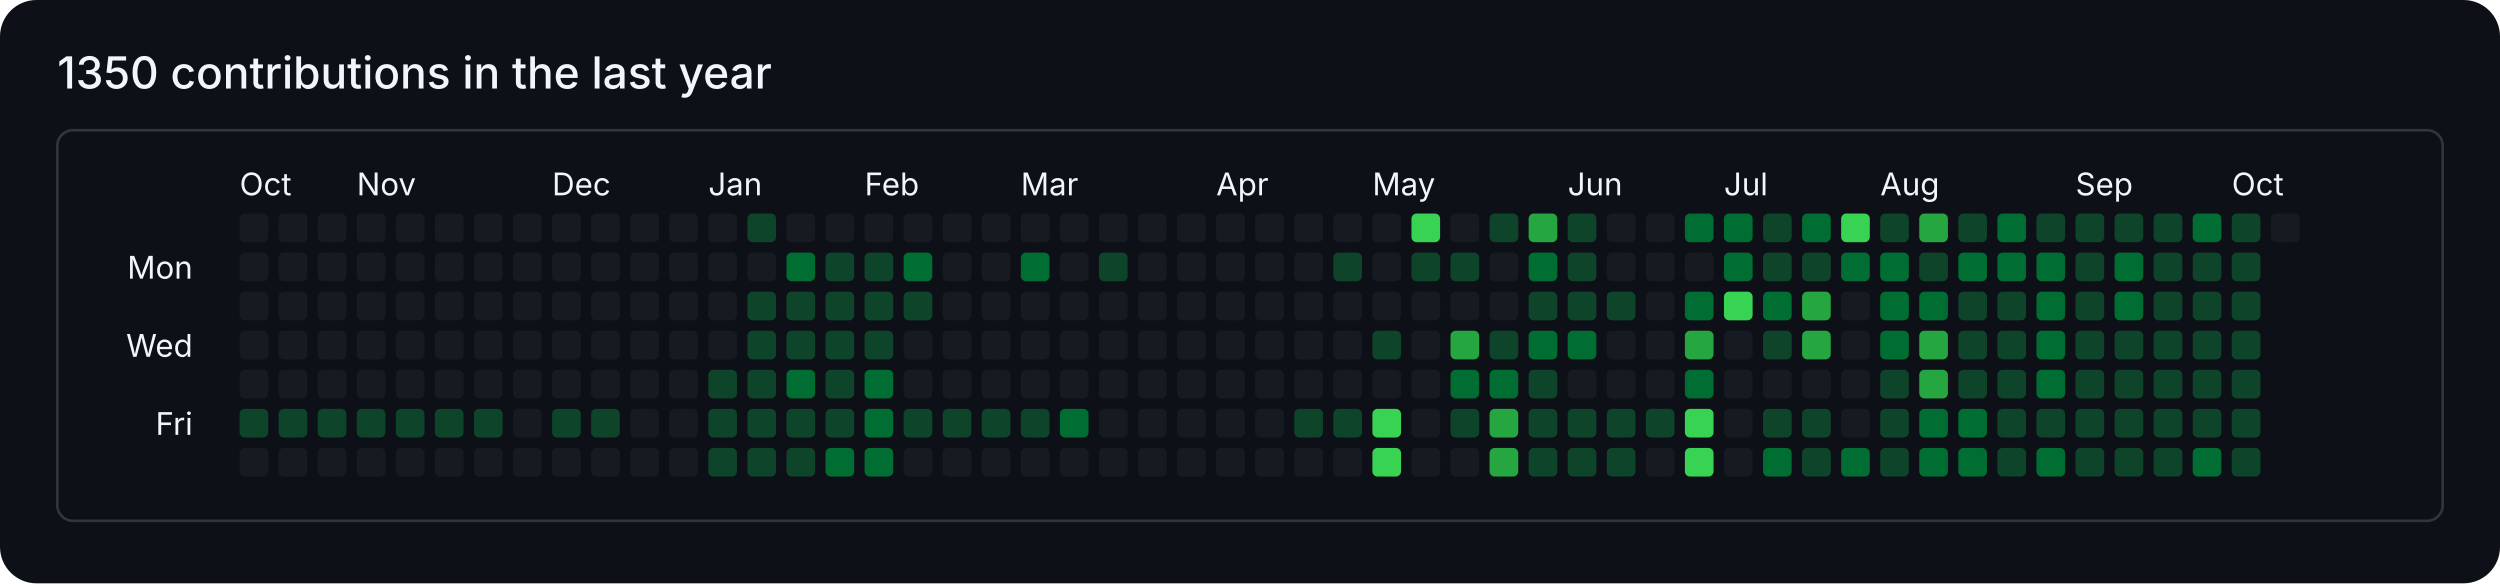
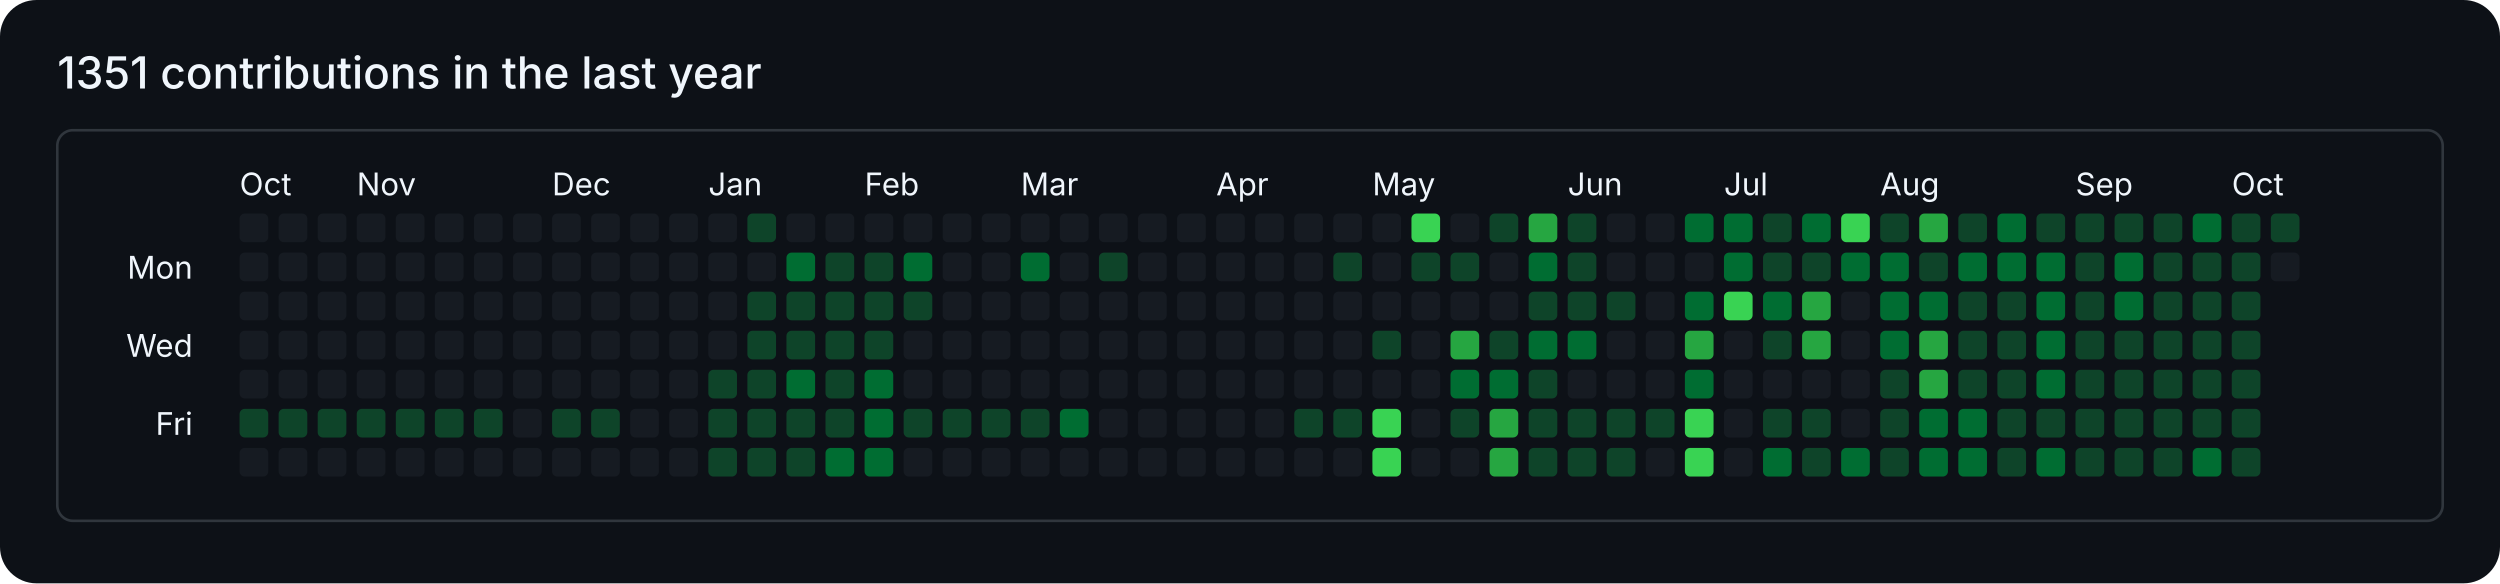
<svg xmlns="http://www.w3.org/2000/svg" width="1200" height="280" viewBox="0 0 960 224" fill="none" role="img" aria-label="AleksZyro GitHub contribution calendar">
  <style>
    .title { font: 500 17px -apple-system, BlinkMacSystemFont, 'Segoe UI', sans-serif; fill: #f0f6fc; }
    .month-label, .weekday-label, .legend, .hint { font: 400 12px -apple-system, BlinkMacSystemFont, 'Segoe UI', sans-serif; fill: #f0f6fc; }
    .hint, .legend-muted { fill: #8b949e; }
    .day-cell { shape-rendering: geometricPrecision; }
  </style>
  <rect width="960" height="224" rx="14" fill="#0d1117" />
-   <text x="22" y="34" class="title">1350 contributions in the last year</text>
+   <text x="22" y="34" class="title">1351 contributions in the last year</text>
  <rect x="22" y="50" width="916" height="150" rx="6" fill="none" stroke="#30363d" />
  <text x="92" y="75" class="month-label">Oct</text>
  <text x="137" y="75" class="month-label">Nov</text>
  <text x="212" y="75" class="month-label">Dec</text>
  <text x="272" y="75" class="month-label">Jan</text>
  <text x="332" y="75" class="month-label">Feb</text>
  <text x="392" y="75" class="month-label">Mar</text>
  <text x="467" y="75" class="month-label">Apr</text>
  <text x="527" y="75" class="month-label">May</text>
  <text x="602" y="75" class="month-label">Jun</text>
  <text x="662" y="75" class="month-label">Jul</text>
  <text x="722" y="75" class="month-label">Aug</text>
  <text x="797" y="75" class="month-label">Sep</text>
  <text x="857" y="75" class="month-label">Oct</text>
  <text x="74" y="107" class="weekday-label" text-anchor="end">Mon</text>
  <text x="74" y="137" class="weekday-label" text-anchor="end">Wed</text>
  <text x="74" y="167" class="weekday-label" text-anchor="end">Fri</text>
  <rect class="day-cell" x="92" y="82" width="11" height="11" rx="2" fill="#161b22" />
  <rect class="day-cell" x="92" y="97" width="11" height="11" rx="2" fill="#161b22" />
  <rect class="day-cell" x="92" y="112" width="11" height="11" rx="2" fill="#161b22" />
  <rect class="day-cell" x="92" y="127" width="11" height="11" rx="2" fill="#161b22" />
  <rect class="day-cell" x="92" y="142" width="11" height="11" rx="2" fill="#161b22" />
  <rect class="day-cell" x="92" y="157" width="11" height="11" rx="2" fill="#0e4429" />
  <rect class="day-cell" x="92" y="172" width="11" height="11" rx="2" fill="#161b22" />
  <rect class="day-cell" x="107" y="82" width="11" height="11" rx="2" fill="#161b22" />
  <rect class="day-cell" x="107" y="97" width="11" height="11" rx="2" fill="#161b22" />
  <rect class="day-cell" x="107" y="112" width="11" height="11" rx="2" fill="#161b22" />
  <rect class="day-cell" x="107" y="127" width="11" height="11" rx="2" fill="#161b22" />
  <rect class="day-cell" x="107" y="142" width="11" height="11" rx="2" fill="#161b22" />
  <rect class="day-cell" x="107" y="157" width="11" height="11" rx="2" fill="#0e4429" />
  <rect class="day-cell" x="107" y="172" width="11" height="11" rx="2" fill="#161b22" />
  <rect class="day-cell" x="122" y="82" width="11" height="11" rx="2" fill="#161b22" />
  <rect class="day-cell" x="122" y="97" width="11" height="11" rx="2" fill="#161b22" />
  <rect class="day-cell" x="122" y="112" width="11" height="11" rx="2" fill="#161b22" />
  <rect class="day-cell" x="122" y="127" width="11" height="11" rx="2" fill="#161b22" />
  <rect class="day-cell" x="122" y="142" width="11" height="11" rx="2" fill="#161b22" />
  <rect class="day-cell" x="122" y="157" width="11" height="11" rx="2" fill="#0e4429" />
  <rect class="day-cell" x="122" y="172" width="11" height="11" rx="2" fill="#161b22" />
  <rect class="day-cell" x="137" y="82" width="11" height="11" rx="2" fill="#161b22" />
  <rect class="day-cell" x="137" y="97" width="11" height="11" rx="2" fill="#161b22" />
  <rect class="day-cell" x="137" y="112" width="11" height="11" rx="2" fill="#161b22" />
  <rect class="day-cell" x="137" y="127" width="11" height="11" rx="2" fill="#161b22" />
  <rect class="day-cell" x="137" y="142" width="11" height="11" rx="2" fill="#161b22" />
  <rect class="day-cell" x="137" y="157" width="11" height="11" rx="2" fill="#0e4429" />
  <rect class="day-cell" x="137" y="172" width="11" height="11" rx="2" fill="#161b22" />
  <rect class="day-cell" x="152" y="82" width="11" height="11" rx="2" fill="#161b22" />
  <rect class="day-cell" x="152" y="97" width="11" height="11" rx="2" fill="#161b22" />
  <rect class="day-cell" x="152" y="112" width="11" height="11" rx="2" fill="#161b22" />
  <rect class="day-cell" x="152" y="127" width="11" height="11" rx="2" fill="#161b22" />
  <rect class="day-cell" x="152" y="142" width="11" height="11" rx="2" fill="#161b22" />
  <rect class="day-cell" x="152" y="157" width="11" height="11" rx="2" fill="#0e4429" />
  <rect class="day-cell" x="152" y="172" width="11" height="11" rx="2" fill="#161b22" />
  <rect class="day-cell" x="167" y="82" width="11" height="11" rx="2" fill="#161b22" />
  <rect class="day-cell" x="167" y="97" width="11" height="11" rx="2" fill="#161b22" />
  <rect class="day-cell" x="167" y="112" width="11" height="11" rx="2" fill="#161b22" />
  <rect class="day-cell" x="167" y="127" width="11" height="11" rx="2" fill="#161b22" />
  <rect class="day-cell" x="167" y="142" width="11" height="11" rx="2" fill="#161b22" />
  <rect class="day-cell" x="167" y="157" width="11" height="11" rx="2" fill="#0e4429" />
  <rect class="day-cell" x="167" y="172" width="11" height="11" rx="2" fill="#161b22" />
  <rect class="day-cell" x="182" y="82" width="11" height="11" rx="2" fill="#161b22" />
  <rect class="day-cell" x="182" y="97" width="11" height="11" rx="2" fill="#161b22" />
  <rect class="day-cell" x="182" y="112" width="11" height="11" rx="2" fill="#161b22" />
  <rect class="day-cell" x="182" y="127" width="11" height="11" rx="2" fill="#161b22" />
  <rect class="day-cell" x="182" y="142" width="11" height="11" rx="2" fill="#161b22" />
  <rect class="day-cell" x="182" y="157" width="11" height="11" rx="2" fill="#0e4429" />
  <rect class="day-cell" x="182" y="172" width="11" height="11" rx="2" fill="#161b22" />
  <rect class="day-cell" x="197" y="82" width="11" height="11" rx="2" fill="#161b22" />
  <rect class="day-cell" x="197" y="97" width="11" height="11" rx="2" fill="#161b22" />
  <rect class="day-cell" x="197" y="112" width="11" height="11" rx="2" fill="#161b22" />
  <rect class="day-cell" x="197" y="127" width="11" height="11" rx="2" fill="#161b22" />
  <rect class="day-cell" x="197" y="142" width="11" height="11" rx="2" fill="#161b22" />
  <rect class="day-cell" x="197" y="157" width="11" height="11" rx="2" fill="#161b22" />
  <rect class="day-cell" x="197" y="172" width="11" height="11" rx="2" fill="#161b22" />
  <rect class="day-cell" x="212" y="82" width="11" height="11" rx="2" fill="#161b22" />
  <rect class="day-cell" x="212" y="97" width="11" height="11" rx="2" fill="#161b22" />
  <rect class="day-cell" x="212" y="112" width="11" height="11" rx="2" fill="#161b22" />
  <rect class="day-cell" x="212" y="127" width="11" height="11" rx="2" fill="#161b22" />
  <rect class="day-cell" x="212" y="142" width="11" height="11" rx="2" fill="#161b22" />
  <rect class="day-cell" x="212" y="157" width="11" height="11" rx="2" fill="#0e4429" />
  <rect class="day-cell" x="212" y="172" width="11" height="11" rx="2" fill="#161b22" />
  <rect class="day-cell" x="227" y="82" width="11" height="11" rx="2" fill="#161b22" />
  <rect class="day-cell" x="227" y="97" width="11" height="11" rx="2" fill="#161b22" />
  <rect class="day-cell" x="227" y="112" width="11" height="11" rx="2" fill="#161b22" />
  <rect class="day-cell" x="227" y="127" width="11" height="11" rx="2" fill="#161b22" />
  <rect class="day-cell" x="227" y="142" width="11" height="11" rx="2" fill="#161b22" />
  <rect class="day-cell" x="227" y="157" width="11" height="11" rx="2" fill="#0e4429" />
  <rect class="day-cell" x="227" y="172" width="11" height="11" rx="2" fill="#161b22" />
  <rect class="day-cell" x="242" y="82" width="11" height="11" rx="2" fill="#161b22" />
  <rect class="day-cell" x="242" y="97" width="11" height="11" rx="2" fill="#161b22" />
  <rect class="day-cell" x="242" y="112" width="11" height="11" rx="2" fill="#161b22" />
  <rect class="day-cell" x="242" y="127" width="11" height="11" rx="2" fill="#161b22" />
  <rect class="day-cell" x="242" y="142" width="11" height="11" rx="2" fill="#161b22" />
  <rect class="day-cell" x="242" y="157" width="11" height="11" rx="2" fill="#161b22" />
  <rect class="day-cell" x="242" y="172" width="11" height="11" rx="2" fill="#161b22" />
  <rect class="day-cell" x="257" y="82" width="11" height="11" rx="2" fill="#161b22" />
  <rect class="day-cell" x="257" y="97" width="11" height="11" rx="2" fill="#161b22" />
  <rect class="day-cell" x="257" y="112" width="11" height="11" rx="2" fill="#161b22" />
  <rect class="day-cell" x="257" y="127" width="11" height="11" rx="2" fill="#161b22" />
  <rect class="day-cell" x="257" y="142" width="11" height="11" rx="2" fill="#161b22" />
  <rect class="day-cell" x="257" y="157" width="11" height="11" rx="2" fill="#161b22" />
  <rect class="day-cell" x="257" y="172" width="11" height="11" rx="2" fill="#161b22" />
  <rect class="day-cell" x="272" y="82" width="11" height="11" rx="2" fill="#161b22" />
  <rect class="day-cell" x="272" y="97" width="11" height="11" rx="2" fill="#161b22" />
  <rect class="day-cell" x="272" y="112" width="11" height="11" rx="2" fill="#161b22" />
  <rect class="day-cell" x="272" y="127" width="11" height="11" rx="2" fill="#161b22" />
  <rect class="day-cell" x="272" y="142" width="11" height="11" rx="2" fill="#0e4429" />
  <rect class="day-cell" x="272" y="157" width="11" height="11" rx="2" fill="#0e4429" />
  <rect class="day-cell" x="272" y="172" width="11" height="11" rx="2" fill="#0e4429" />
  <rect class="day-cell" x="287" y="82" width="11" height="11" rx="2" fill="#0e4429" />
  <rect class="day-cell" x="287" y="97" width="11" height="11" rx="2" fill="#161b22" />
  <rect class="day-cell" x="287" y="112" width="11" height="11" rx="2" fill="#0e4429" />
  <rect class="day-cell" x="287" y="127" width="11" height="11" rx="2" fill="#0e4429" />
  <rect class="day-cell" x="287" y="142" width="11" height="11" rx="2" fill="#0e4429" />
  <rect class="day-cell" x="287" y="157" width="11" height="11" rx="2" fill="#0e4429" />
  <rect class="day-cell" x="287" y="172" width="11" height="11" rx="2" fill="#0e4429" />
  <rect class="day-cell" x="302" y="82" width="11" height="11" rx="2" fill="#161b22" />
  <rect class="day-cell" x="302" y="97" width="11" height="11" rx="2" fill="#006d32" />
  <rect class="day-cell" x="302" y="112" width="11" height="11" rx="2" fill="#0e4429" />
  <rect class="day-cell" x="302" y="127" width="11" height="11" rx="2" fill="#0e4429" />
  <rect class="day-cell" x="302" y="142" width="11" height="11" rx="2" fill="#006d32" />
  <rect class="day-cell" x="302" y="157" width="11" height="11" rx="2" fill="#0e4429" />
  <rect class="day-cell" x="302" y="172" width="11" height="11" rx="2" fill="#0e4429" />
  <rect class="day-cell" x="317" y="82" width="11" height="11" rx="2" fill="#161b22" />
  <rect class="day-cell" x="317" y="97" width="11" height="11" rx="2" fill="#0e4429" />
  <rect class="day-cell" x="317" y="112" width="11" height="11" rx="2" fill="#0e4429" />
  <rect class="day-cell" x="317" y="127" width="11" height="11" rx="2" fill="#0e4429" />
  <rect class="day-cell" x="317" y="142" width="11" height="11" rx="2" fill="#0e4429" />
  <rect class="day-cell" x="317" y="157" width="11" height="11" rx="2" fill="#0e4429" />
  <rect class="day-cell" x="317" y="172" width="11" height="11" rx="2" fill="#006d32" />
  <rect class="day-cell" x="332" y="82" width="11" height="11" rx="2" fill="#161b22" />
  <rect class="day-cell" x="332" y="97" width="11" height="11" rx="2" fill="#0e4429" />
  <rect class="day-cell" x="332" y="112" width="11" height="11" rx="2" fill="#0e4429" />
  <rect class="day-cell" x="332" y="127" width="11" height="11" rx="2" fill="#0e4429" />
  <rect class="day-cell" x="332" y="142" width="11" height="11" rx="2" fill="#006d32" />
  <rect class="day-cell" x="332" y="157" width="11" height="11" rx="2" fill="#006d32" />
  <rect class="day-cell" x="332" y="172" width="11" height="11" rx="2" fill="#006d32" />
  <rect class="day-cell" x="347" y="82" width="11" height="11" rx="2" fill="#161b22" />
  <rect class="day-cell" x="347" y="97" width="11" height="11" rx="2" fill="#006d32" />
  <rect class="day-cell" x="347" y="112" width="11" height="11" rx="2" fill="#0e4429" />
  <rect class="day-cell" x="347" y="127" width="11" height="11" rx="2" fill="#161b22" />
  <rect class="day-cell" x="347" y="142" width="11" height="11" rx="2" fill="#161b22" />
  <rect class="day-cell" x="347" y="157" width="11" height="11" rx="2" fill="#0e4429" />
  <rect class="day-cell" x="347" y="172" width="11" height="11" rx="2" fill="#161b22" />
  <rect class="day-cell" x="362" y="82" width="11" height="11" rx="2" fill="#161b22" />
  <rect class="day-cell" x="362" y="97" width="11" height="11" rx="2" fill="#161b22" />
  <rect class="day-cell" x="362" y="112" width="11" height="11" rx="2" fill="#161b22" />
  <rect class="day-cell" x="362" y="127" width="11" height="11" rx="2" fill="#161b22" />
  <rect class="day-cell" x="362" y="142" width="11" height="11" rx="2" fill="#161b22" />
  <rect class="day-cell" x="362" y="157" width="11" height="11" rx="2" fill="#0e4429" />
  <rect class="day-cell" x="362" y="172" width="11" height="11" rx="2" fill="#161b22" />
  <rect class="day-cell" x="377" y="82" width="11" height="11" rx="2" fill="#161b22" />
  <rect class="day-cell" x="377" y="97" width="11" height="11" rx="2" fill="#161b22" />
  <rect class="day-cell" x="377" y="112" width="11" height="11" rx="2" fill="#161b22" />
  <rect class="day-cell" x="377" y="127" width="11" height="11" rx="2" fill="#161b22" />
  <rect class="day-cell" x="377" y="142" width="11" height="11" rx="2" fill="#161b22" />
  <rect class="day-cell" x="377" y="157" width="11" height="11" rx="2" fill="#0e4429" />
  <rect class="day-cell" x="377" y="172" width="11" height="11" rx="2" fill="#161b22" />
  <rect class="day-cell" x="392" y="82" width="11" height="11" rx="2" fill="#161b22" />
  <rect class="day-cell" x="392" y="97" width="11" height="11" rx="2" fill="#006d32" />
  <rect class="day-cell" x="392" y="112" width="11" height="11" rx="2" fill="#161b22" />
  <rect class="day-cell" x="392" y="127" width="11" height="11" rx="2" fill="#161b22" />
  <rect class="day-cell" x="392" y="142" width="11" height="11" rx="2" fill="#161b22" />
  <rect class="day-cell" x="392" y="157" width="11" height="11" rx="2" fill="#0e4429" />
  <rect class="day-cell" x="392" y="172" width="11" height="11" rx="2" fill="#161b22" />
  <rect class="day-cell" x="407" y="82" width="11" height="11" rx="2" fill="#161b22" />
  <rect class="day-cell" x="407" y="97" width="11" height="11" rx="2" fill="#161b22" />
  <rect class="day-cell" x="407" y="112" width="11" height="11" rx="2" fill="#161b22" />
  <rect class="day-cell" x="407" y="127" width="11" height="11" rx="2" fill="#161b22" />
  <rect class="day-cell" x="407" y="142" width="11" height="11" rx="2" fill="#161b22" />
  <rect class="day-cell" x="407" y="157" width="11" height="11" rx="2" fill="#006d32" />
  <rect class="day-cell" x="407" y="172" width="11" height="11" rx="2" fill="#161b22" />
  <rect class="day-cell" x="422" y="82" width="11" height="11" rx="2" fill="#161b22" />
  <rect class="day-cell" x="422" y="97" width="11" height="11" rx="2" fill="#0e4429" />
  <rect class="day-cell" x="422" y="112" width="11" height="11" rx="2" fill="#161b22" />
  <rect class="day-cell" x="422" y="127" width="11" height="11" rx="2" fill="#161b22" />
  <rect class="day-cell" x="422" y="142" width="11" height="11" rx="2" fill="#161b22" />
  <rect class="day-cell" x="422" y="157" width="11" height="11" rx="2" fill="#161b22" />
  <rect class="day-cell" x="422" y="172" width="11" height="11" rx="2" fill="#161b22" />
  <rect class="day-cell" x="437" y="82" width="11" height="11" rx="2" fill="#161b22" />
  <rect class="day-cell" x="437" y="97" width="11" height="11" rx="2" fill="#161b22" />
  <rect class="day-cell" x="437" y="112" width="11" height="11" rx="2" fill="#161b22" />
  <rect class="day-cell" x="437" y="127" width="11" height="11" rx="2" fill="#161b22" />
  <rect class="day-cell" x="437" y="142" width="11" height="11" rx="2" fill="#161b22" />
  <rect class="day-cell" x="437" y="157" width="11" height="11" rx="2" fill="#161b22" />
  <rect class="day-cell" x="437" y="172" width="11" height="11" rx="2" fill="#161b22" />
  <rect class="day-cell" x="452" y="82" width="11" height="11" rx="2" fill="#161b22" />
  <rect class="day-cell" x="452" y="97" width="11" height="11" rx="2" fill="#161b22" />
  <rect class="day-cell" x="452" y="112" width="11" height="11" rx="2" fill="#161b22" />
  <rect class="day-cell" x="452" y="127" width="11" height="11" rx="2" fill="#161b22" />
  <rect class="day-cell" x="452" y="142" width="11" height="11" rx="2" fill="#161b22" />
  <rect class="day-cell" x="452" y="157" width="11" height="11" rx="2" fill="#161b22" />
  <rect class="day-cell" x="452" y="172" width="11" height="11" rx="2" fill="#161b22" />
  <rect class="day-cell" x="467" y="82" width="11" height="11" rx="2" fill="#161b22" />
  <rect class="day-cell" x="467" y="97" width="11" height="11" rx="2" fill="#161b22" />
  <rect class="day-cell" x="467" y="112" width="11" height="11" rx="2" fill="#161b22" />
  <rect class="day-cell" x="467" y="127" width="11" height="11" rx="2" fill="#161b22" />
  <rect class="day-cell" x="467" y="142" width="11" height="11" rx="2" fill="#161b22" />
  <rect class="day-cell" x="467" y="157" width="11" height="11" rx="2" fill="#161b22" />
  <rect class="day-cell" x="467" y="172" width="11" height="11" rx="2" fill="#161b22" />
  <rect class="day-cell" x="482" y="82" width="11" height="11" rx="2" fill="#161b22" />
  <rect class="day-cell" x="482" y="97" width="11" height="11" rx="2" fill="#161b22" />
  <rect class="day-cell" x="482" y="112" width="11" height="11" rx="2" fill="#161b22" />
  <rect class="day-cell" x="482" y="127" width="11" height="11" rx="2" fill="#161b22" />
  <rect class="day-cell" x="482" y="142" width="11" height="11" rx="2" fill="#161b22" />
  <rect class="day-cell" x="482" y="157" width="11" height="11" rx="2" fill="#161b22" />
  <rect class="day-cell" x="482" y="172" width="11" height="11" rx="2" fill="#161b22" />
  <rect class="day-cell" x="497" y="82" width="11" height="11" rx="2" fill="#161b22" />
  <rect class="day-cell" x="497" y="97" width="11" height="11" rx="2" fill="#161b22" />
  <rect class="day-cell" x="497" y="112" width="11" height="11" rx="2" fill="#161b22" />
  <rect class="day-cell" x="497" y="127" width="11" height="11" rx="2" fill="#161b22" />
  <rect class="day-cell" x="497" y="142" width="11" height="11" rx="2" fill="#161b22" />
  <rect class="day-cell" x="497" y="157" width="11" height="11" rx="2" fill="#0e4429" />
  <rect class="day-cell" x="497" y="172" width="11" height="11" rx="2" fill="#161b22" />
  <rect class="day-cell" x="512" y="82" width="11" height="11" rx="2" fill="#161b22" />
  <rect class="day-cell" x="512" y="97" width="11" height="11" rx="2" fill="#0e4429" />
  <rect class="day-cell" x="512" y="112" width="11" height="11" rx="2" fill="#161b22" />
  <rect class="day-cell" x="512" y="127" width="11" height="11" rx="2" fill="#161b22" />
  <rect class="day-cell" x="512" y="142" width="11" height="11" rx="2" fill="#161b22" />
  <rect class="day-cell" x="512" y="157" width="11" height="11" rx="2" fill="#0e4429" />
  <rect class="day-cell" x="512" y="172" width="11" height="11" rx="2" fill="#161b22" />
  <rect class="day-cell" x="527" y="82" width="11" height="11" rx="2" fill="#161b22" />
  <rect class="day-cell" x="527" y="97" width="11" height="11" rx="2" fill="#161b22" />
  <rect class="day-cell" x="527" y="112" width="11" height="11" rx="2" fill="#161b22" />
  <rect class="day-cell" x="527" y="127" width="11" height="11" rx="2" fill="#0e4429" />
  <rect class="day-cell" x="527" y="142" width="11" height="11" rx="2" fill="#161b22" />
  <rect class="day-cell" x="527" y="157" width="11" height="11" rx="2" fill="#39d353" />
  <rect class="day-cell" x="527" y="172" width="11" height="11" rx="2" fill="#39d353" />
  <rect class="day-cell" x="542" y="82" width="11" height="11" rx="2" fill="#39d353" />
  <rect class="day-cell" x="542" y="97" width="11" height="11" rx="2" fill="#0e4429" />
  <rect class="day-cell" x="542" y="112" width="11" height="11" rx="2" fill="#161b22" />
  <rect class="day-cell" x="542" y="127" width="11" height="11" rx="2" fill="#161b22" />
  <rect class="day-cell" x="542" y="142" width="11" height="11" rx="2" fill="#161b22" />
  <rect class="day-cell" x="542" y="157" width="11" height="11" rx="2" fill="#161b22" />
  <rect class="day-cell" x="542" y="172" width="11" height="11" rx="2" fill="#161b22" />
  <rect class="day-cell" x="557" y="82" width="11" height="11" rx="2" fill="#161b22" />
  <rect class="day-cell" x="557" y="97" width="11" height="11" rx="2" fill="#0e4429" />
  <rect class="day-cell" x="557" y="112" width="11" height="11" rx="2" fill="#161b22" />
  <rect class="day-cell" x="557" y="127" width="11" height="11" rx="2" fill="#26a641" />
  <rect class="day-cell" x="557" y="142" width="11" height="11" rx="2" fill="#006d32" />
  <rect class="day-cell" x="557" y="157" width="11" height="11" rx="2" fill="#0e4429" />
  <rect class="day-cell" x="557" y="172" width="11" height="11" rx="2" fill="#161b22" />
  <rect class="day-cell" x="572" y="82" width="11" height="11" rx="2" fill="#0e4429" />
  <rect class="day-cell" x="572" y="97" width="11" height="11" rx="2" fill="#161b22" />
  <rect class="day-cell" x="572" y="112" width="11" height="11" rx="2" fill="#161b22" />
  <rect class="day-cell" x="572" y="127" width="11" height="11" rx="2" fill="#0e4429" />
  <rect class="day-cell" x="572" y="142" width="11" height="11" rx="2" fill="#006d32" />
  <rect class="day-cell" x="572" y="157" width="11" height="11" rx="2" fill="#26a641" />
  <rect class="day-cell" x="572" y="172" width="11" height="11" rx="2" fill="#26a641" />
  <rect class="day-cell" x="587" y="82" width="11" height="11" rx="2" fill="#26a641" />
  <rect class="day-cell" x="587" y="97" width="11" height="11" rx="2" fill="#006d32" />
  <rect class="day-cell" x="587" y="112" width="11" height="11" rx="2" fill="#0e4429" />
  <rect class="day-cell" x="587" y="127" width="11" height="11" rx="2" fill="#006d32" />
  <rect class="day-cell" x="587" y="142" width="11" height="11" rx="2" fill="#0e4429" />
  <rect class="day-cell" x="587" y="157" width="11" height="11" rx="2" fill="#0e4429" />
  <rect class="day-cell" x="587" y="172" width="11" height="11" rx="2" fill="#0e4429" />
  <rect class="day-cell" x="602" y="82" width="11" height="11" rx="2" fill="#0e4429" />
  <rect class="day-cell" x="602" y="97" width="11" height="11" rx="2" fill="#0e4429" />
  <rect class="day-cell" x="602" y="112" width="11" height="11" rx="2" fill="#0e4429" />
  <rect class="day-cell" x="602" y="127" width="11" height="11" rx="2" fill="#006d32" />
  <rect class="day-cell" x="602" y="142" width="11" height="11" rx="2" fill="#161b22" />
  <rect class="day-cell" x="602" y="157" width="11" height="11" rx="2" fill="#0e4429" />
  <rect class="day-cell" x="602" y="172" width="11" height="11" rx="2" fill="#0e4429" />
  <rect class="day-cell" x="617" y="82" width="11" height="11" rx="2" fill="#161b22" />
  <rect class="day-cell" x="617" y="97" width="11" height="11" rx="2" fill="#161b22" />
  <rect class="day-cell" x="617" y="112" width="11" height="11" rx="2" fill="#0e4429" />
  <rect class="day-cell" x="617" y="127" width="11" height="11" rx="2" fill="#161b22" />
  <rect class="day-cell" x="617" y="142" width="11" height="11" rx="2" fill="#161b22" />
  <rect class="day-cell" x="617" y="157" width="11" height="11" rx="2" fill="#0e4429" />
  <rect class="day-cell" x="617" y="172" width="11" height="11" rx="2" fill="#0e4429" />
  <rect class="day-cell" x="632" y="82" width="11" height="11" rx="2" fill="#161b22" />
  <rect class="day-cell" x="632" y="97" width="11" height="11" rx="2" fill="#161b22" />
  <rect class="day-cell" x="632" y="112" width="11" height="11" rx="2" fill="#161b22" />
  <rect class="day-cell" x="632" y="127" width="11" height="11" rx="2" fill="#161b22" />
  <rect class="day-cell" x="632" y="142" width="11" height="11" rx="2" fill="#161b22" />
  <rect class="day-cell" x="632" y="157" width="11" height="11" rx="2" fill="#0e4429" />
  <rect class="day-cell" x="632" y="172" width="11" height="11" rx="2" fill="#161b22" />
  <rect class="day-cell" x="647" y="82" width="11" height="11" rx="2" fill="#006d32" />
  <rect class="day-cell" x="647" y="97" width="11" height="11" rx="2" fill="#161b22" />
  <rect class="day-cell" x="647" y="112" width="11" height="11" rx="2" fill="#006d32" />
  <rect class="day-cell" x="647" y="127" width="11" height="11" rx="2" fill="#26a641" />
  <rect class="day-cell" x="647" y="142" width="11" height="11" rx="2" fill="#006d32" />
  <rect class="day-cell" x="647" y="157" width="11" height="11" rx="2" fill="#39d353" />
  <rect class="day-cell" x="647" y="172" width="11" height="11" rx="2" fill="#39d353" />
  <rect class="day-cell" x="662" y="82" width="11" height="11" rx="2" fill="#006d32" />
  <rect class="day-cell" x="662" y="97" width="11" height="11" rx="2" fill="#006d32" />
  <rect class="day-cell" x="662" y="112" width="11" height="11" rx="2" fill="#39d353" />
  <rect class="day-cell" x="662" y="127" width="11" height="11" rx="2" fill="#161b22" />
  <rect class="day-cell" x="662" y="142" width="11" height="11" rx="2" fill="#161b22" />
  <rect class="day-cell" x="662" y="157" width="11" height="11" rx="2" fill="#161b22" />
  <rect class="day-cell" x="662" y="172" width="11" height="11" rx="2" fill="#161b22" />
  <rect class="day-cell" x="677" y="82" width="11" height="11" rx="2" fill="#0e4429" />
  <rect class="day-cell" x="677" y="97" width="11" height="11" rx="2" fill="#0e4429" />
  <rect class="day-cell" x="677" y="112" width="11" height="11" rx="2" fill="#006d32" />
  <rect class="day-cell" x="677" y="127" width="11" height="11" rx="2" fill="#0e4429" />
  <rect class="day-cell" x="677" y="142" width="11" height="11" rx="2" fill="#161b22" />
  <rect class="day-cell" x="677" y="157" width="11" height="11" rx="2" fill="#0e4429" />
  <rect class="day-cell" x="677" y="172" width="11" height="11" rx="2" fill="#006d32" />
  <rect class="day-cell" x="692" y="82" width="11" height="11" rx="2" fill="#006d32" />
  <rect class="day-cell" x="692" y="97" width="11" height="11" rx="2" fill="#0e4429" />
  <rect class="day-cell" x="692" y="112" width="11" height="11" rx="2" fill="#26a641" />
  <rect class="day-cell" x="692" y="127" width="11" height="11" rx="2" fill="#26a641" />
  <rect class="day-cell" x="692" y="142" width="11" height="11" rx="2" fill="#161b22" />
  <rect class="day-cell" x="692" y="157" width="11" height="11" rx="2" fill="#0e4429" />
  <rect class="day-cell" x="692" y="172" width="11" height="11" rx="2" fill="#0e4429" />
  <rect class="day-cell" x="707" y="82" width="11" height="11" rx="2" fill="#39d353" />
  <rect class="day-cell" x="707" y="97" width="11" height="11" rx="2" fill="#006d32" />
  <rect class="day-cell" x="707" y="112" width="11" height="11" rx="2" fill="#161b22" />
  <rect class="day-cell" x="707" y="127" width="11" height="11" rx="2" fill="#161b22" />
  <rect class="day-cell" x="707" y="142" width="11" height="11" rx="2" fill="#161b22" />
  <rect class="day-cell" x="707" y="157" width="11" height="11" rx="2" fill="#161b22" />
  <rect class="day-cell" x="707" y="172" width="11" height="11" rx="2" fill="#006d32" />
  <rect class="day-cell" x="722" y="82" width="11" height="11" rx="2" fill="#0e4429" />
  <rect class="day-cell" x="722" y="97" width="11" height="11" rx="2" fill="#006d32" />
  <rect class="day-cell" x="722" y="112" width="11" height="11" rx="2" fill="#006d32" />
  <rect class="day-cell" x="722" y="127" width="11" height="11" rx="2" fill="#006d32" />
  <rect class="day-cell" x="722" y="142" width="11" height="11" rx="2" fill="#0e4429" />
  <rect class="day-cell" x="722" y="157" width="11" height="11" rx="2" fill="#0e4429" />
  <rect class="day-cell" x="722" y="172" width="11" height="11" rx="2" fill="#0e4429" />
  <rect class="day-cell" x="737" y="82" width="11" height="11" rx="2" fill="#26a641" />
  <rect class="day-cell" x="737" y="97" width="11" height="11" rx="2" fill="#0e4429" />
  <rect class="day-cell" x="737" y="112" width="11" height="11" rx="2" fill="#006d32" />
  <rect class="day-cell" x="737" y="127" width="11" height="11" rx="2" fill="#26a641" />
  <rect class="day-cell" x="737" y="142" width="11" height="11" rx="2" fill="#26a641" />
  <rect class="day-cell" x="737" y="157" width="11" height="11" rx="2" fill="#006d32" />
  <rect class="day-cell" x="737" y="172" width="11" height="11" rx="2" fill="#006d32" />
  <rect class="day-cell" x="752" y="82" width="11" height="11" rx="2" fill="#0e4429" />
  <rect class="day-cell" x="752" y="97" width="11" height="11" rx="2" fill="#006d32" />
  <rect class="day-cell" x="752" y="112" width="11" height="11" rx="2" fill="#0e4429" />
  <rect class="day-cell" x="752" y="127" width="11" height="11" rx="2" fill="#0e4429" />
  <rect class="day-cell" x="752" y="142" width="11" height="11" rx="2" fill="#0e4429" />
  <rect class="day-cell" x="752" y="157" width="11" height="11" rx="2" fill="#006d32" />
  <rect class="day-cell" x="752" y="172" width="11" height="11" rx="2" fill="#006d32" />
  <rect class="day-cell" x="767" y="82" width="11" height="11" rx="2" fill="#006d32" />
  <rect class="day-cell" x="767" y="97" width="11" height="11" rx="2" fill="#006d32" />
  <rect class="day-cell" x="767" y="112" width="11" height="11" rx="2" fill="#0e4429" />
  <rect class="day-cell" x="767" y="127" width="11" height="11" rx="2" fill="#0e4429" />
  <rect class="day-cell" x="767" y="142" width="11" height="11" rx="2" fill="#0e4429" />
  <rect class="day-cell" x="767" y="157" width="11" height="11" rx="2" fill="#0e4429" />
  <rect class="day-cell" x="767" y="172" width="11" height="11" rx="2" fill="#0e4429" />
  <rect class="day-cell" x="782" y="82" width="11" height="11" rx="2" fill="#0e4429" />
  <rect class="day-cell" x="782" y="97" width="11" height="11" rx="2" fill="#006d32" />
  <rect class="day-cell" x="782" y="112" width="11" height="11" rx="2" fill="#006d32" />
  <rect class="day-cell" x="782" y="127" width="11" height="11" rx="2" fill="#006d32" />
  <rect class="day-cell" x="782" y="142" width="11" height="11" rx="2" fill="#006d32" />
  <rect class="day-cell" x="782" y="157" width="11" height="11" rx="2" fill="#0e4429" />
  <rect class="day-cell" x="782" y="172" width="11" height="11" rx="2" fill="#006d32" />
  <rect class="day-cell" x="797" y="82" width="11" height="11" rx="2" fill="#0e4429" />
  <rect class="day-cell" x="797" y="97" width="11" height="11" rx="2" fill="#0e4429" />
  <rect class="day-cell" x="797" y="112" width="11" height="11" rx="2" fill="#0e4429" />
  <rect class="day-cell" x="797" y="127" width="11" height="11" rx="2" fill="#0e4429" />
  <rect class="day-cell" x="797" y="142" width="11" height="11" rx="2" fill="#0e4429" />
  <rect class="day-cell" x="797" y="157" width="11" height="11" rx="2" fill="#0e4429" />
  <rect class="day-cell" x="797" y="172" width="11" height="11" rx="2" fill="#0e4429" />
  <rect class="day-cell" x="812" y="82" width="11" height="11" rx="2" fill="#0e4429" />
  <rect class="day-cell" x="812" y="97" width="11" height="11" rx="2" fill="#006d32" />
  <rect class="day-cell" x="812" y="112" width="11" height="11" rx="2" fill="#006d32" />
  <rect class="day-cell" x="812" y="127" width="11" height="11" rx="2" fill="#0e4429" />
  <rect class="day-cell" x="812" y="142" width="11" height="11" rx="2" fill="#0e4429" />
  <rect class="day-cell" x="812" y="157" width="11" height="11" rx="2" fill="#0e4429" />
  <rect class="day-cell" x="812" y="172" width="11" height="11" rx="2" fill="#0e4429" />
  <rect class="day-cell" x="827" y="82" width="11" height="11" rx="2" fill="#0e4429" />
  <rect class="day-cell" x="827" y="97" width="11" height="11" rx="2" fill="#0e4429" />
  <rect class="day-cell" x="827" y="112" width="11" height="11" rx="2" fill="#0e4429" />
  <rect class="day-cell" x="827" y="127" width="11" height="11" rx="2" fill="#0e4429" />
  <rect class="day-cell" x="827" y="142" width="11" height="11" rx="2" fill="#0e4429" />
  <rect class="day-cell" x="827" y="157" width="11" height="11" rx="2" fill="#0e4429" />
  <rect class="day-cell" x="827" y="172" width="11" height="11" rx="2" fill="#0e4429" />
  <rect class="day-cell" x="842" y="82" width="11" height="11" rx="2" fill="#006d32" />
  <rect class="day-cell" x="842" y="97" width="11" height="11" rx="2" fill="#0e4429" />
  <rect class="day-cell" x="842" y="112" width="11" height="11" rx="2" fill="#0e4429" />
  <rect class="day-cell" x="842" y="127" width="11" height="11" rx="2" fill="#0e4429" />
  <rect class="day-cell" x="842" y="142" width="11" height="11" rx="2" fill="#0e4429" />
  <rect class="day-cell" x="842" y="157" width="11" height="11" rx="2" fill="#0e4429" />
  <rect class="day-cell" x="842" y="172" width="11" height="11" rx="2" fill="#006d32" />
  <rect class="day-cell" x="857" y="82" width="11" height="11" rx="2" fill="#0e4429" />
  <rect class="day-cell" x="857" y="97" width="11" height="11" rx="2" fill="#0e4429" />
  <rect class="day-cell" x="857" y="112" width="11" height="11" rx="2" fill="#0e4429" />
  <rect class="day-cell" x="857" y="127" width="11" height="11" rx="2" fill="#0e4429" />
  <rect class="day-cell" x="857" y="142" width="11" height="11" rx="2" fill="#0e4429" />
  <rect class="day-cell" x="857" y="157" width="11" height="11" rx="2" fill="#0e4429" />
  <rect class="day-cell" x="857" y="172" width="11" height="11" rx="2" fill="#0e4429" />
-   <rect class="day-cell" x="872" y="82" width="11" height="11" rx="2" fill="#161b22" />
+   <rect class="day-cell" x="872" y="82" width="11" height="11" rx="2" fill="#0e4429" />
+   <rect class="day-cell" x="872" y="97" width="11" height="11" rx="2" fill="#161b22" />
</svg>
